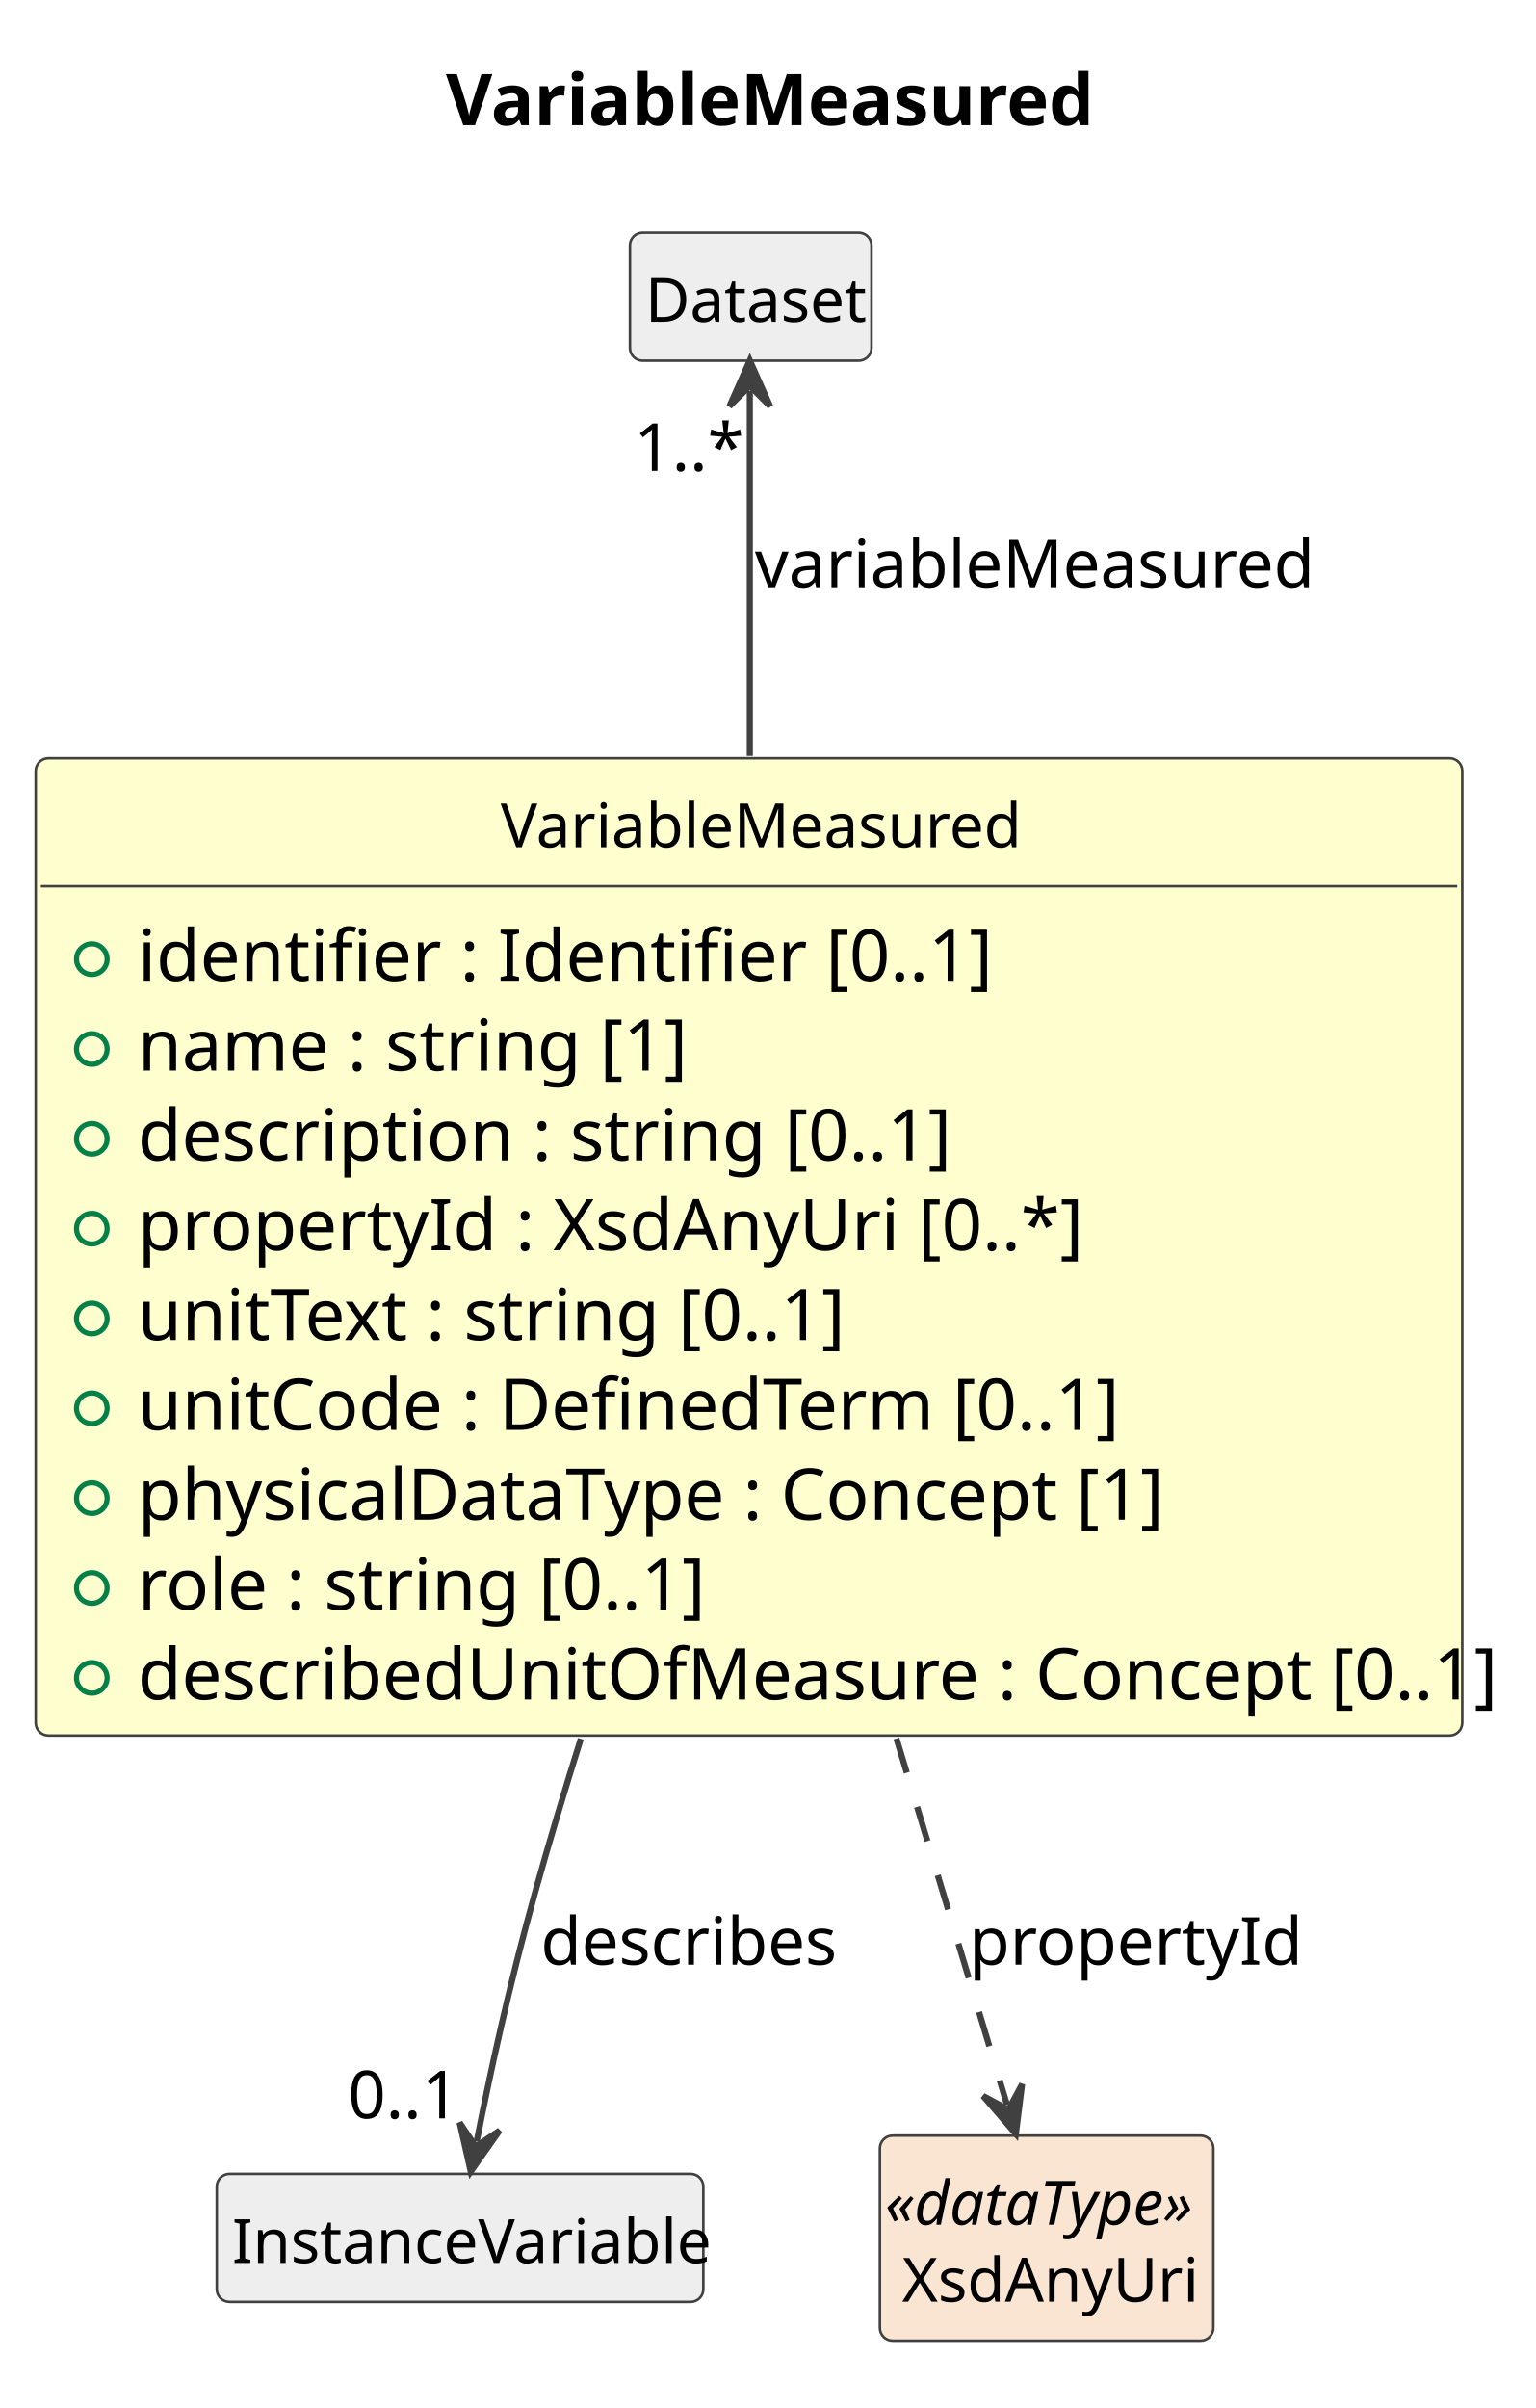
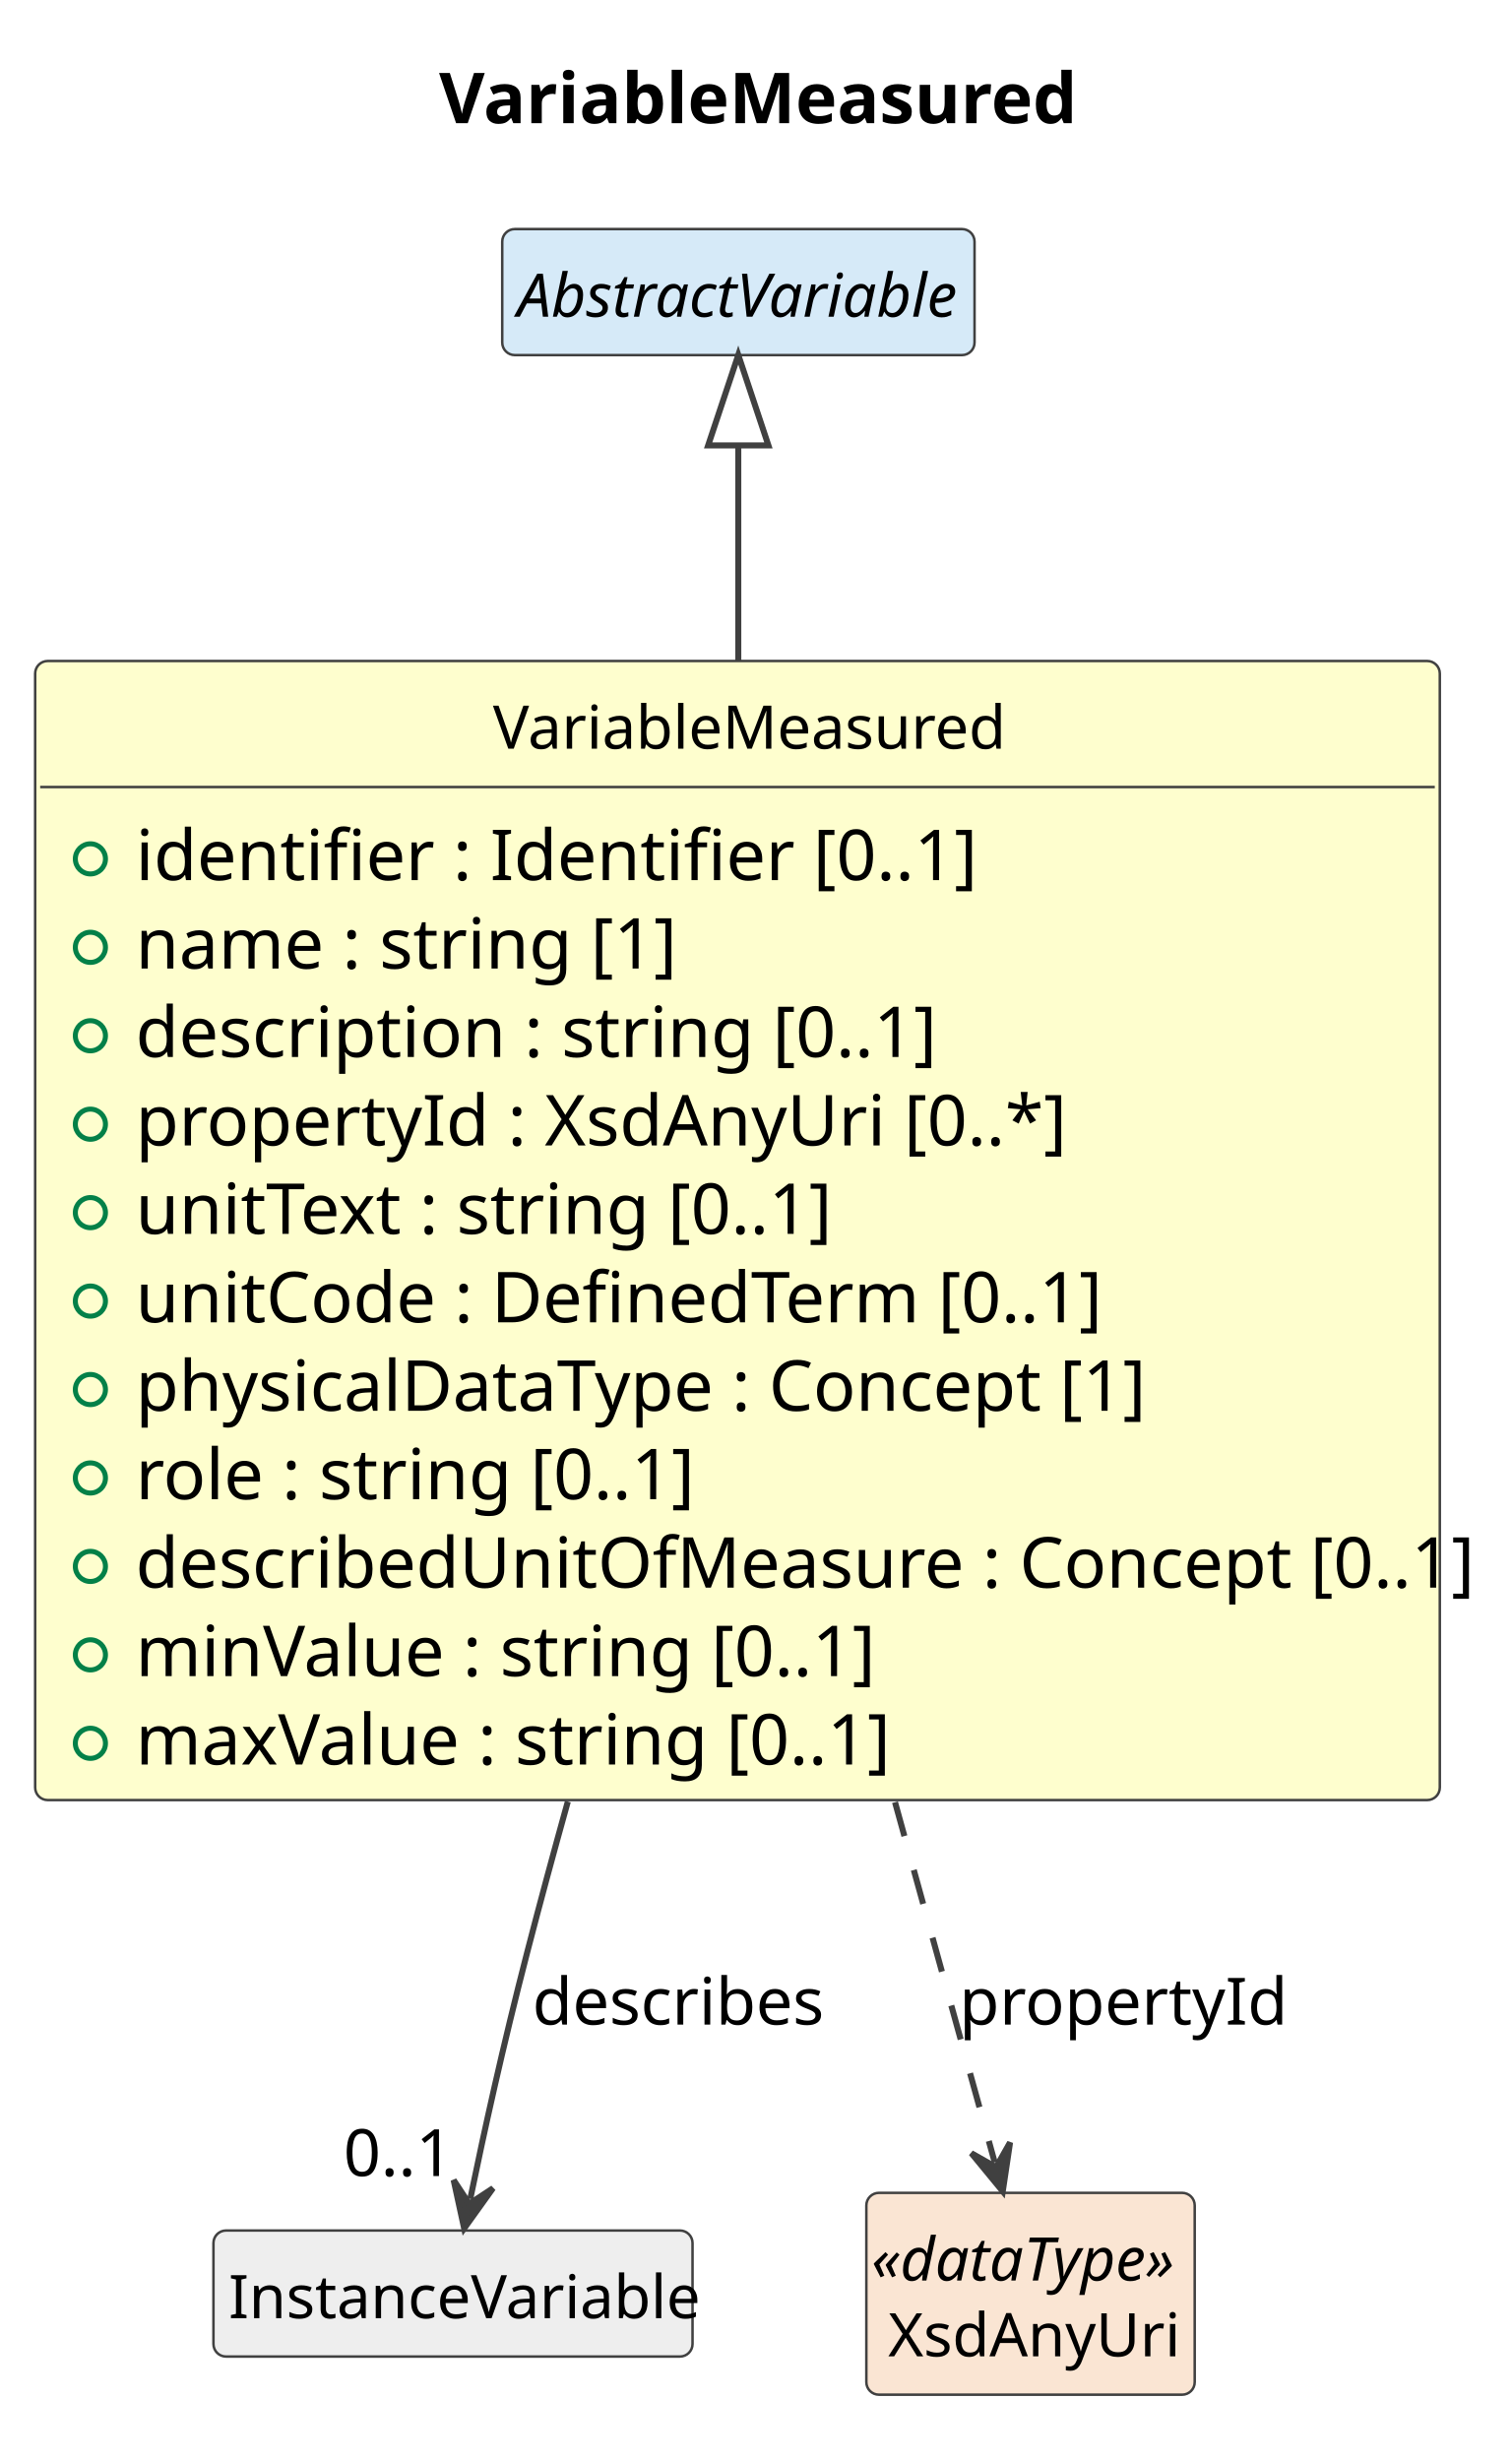
- <svg xmlns="http://www.w3.org/2000/svg" contentStyleType="text/css" data-diagram-type="CLASS" height="472px" preserveAspectRatio="none" style="width:301px;height:472px;background:#FFFFFF;" version="1.1" viewBox="0 0 301 472" width="301px" zoomAndPan="magnify">
+ <svg xmlns="http://www.w3.org/2000/svg" contentStyleType="text/css" data-diagram-type="CLASS" height="490px" preserveAspectRatio="none" style="width:301px;height:490px;background:#FFFFFF;" version="1.1" viewBox="0 0 301 490" width="301px" zoomAndPan="magnify">
  <defs />
  <g>
    <g class="title" data-source-line="1">
      <text fill="#000000" font-family="sans-serif" font-size="14" font-weight="700" lengthAdjust="spacing" textLength="119.834" x="87.424" y="24.533">VariableMeasured</text>
    </g>
    <g class="entity" data-qualified-name="VariableMeasured" data-source-line="12" id="ent0002">
-       <rect fill="#FEFECE" height="191.578" rx="2.5" ry="2.5" style="stroke:#404040;stroke-width:0.5;" width="279.682" x="7" y="148.609" />
-       <text fill="#000000" font-family="sans-serif" font-size="12" lengthAdjust="spacing" textLength="97.389" x="98.147" y="166.066">VariableMeasured</text>
-       <line style="stroke:#404040;stroke-width:0.5;" x1="8" x2="285.682" y1="173.703" y2="173.703" />
+       <rect fill="#FEFECE" height="226.797" rx="2.5" ry="2.5" style="stroke:#404040;stroke-width:0.5;" width="279.682" x="7" y="131.609" />
+       <text fill="#000000" font-family="sans-serif" font-size="12" lengthAdjust="spacing" textLength="97.389" x="98.147" y="149.066">VariableMeasured</text>
+       <line style="stroke:#404040;stroke-width:0.5;" x1="8" x2="285.682" y1="156.703" y2="156.703" />
      <g data-visibility-modifier="PUBLIC_FIELD">
-         <ellipse cx="18" cy="188.008" fill="none" rx="3" ry="3" style="stroke:#038048;stroke-width:1;" />
+         <ellipse cx="18" cy="171.008" fill="none" rx="3" ry="3" style="stroke:#038048;stroke-width:1;" />
      </g>
-       <text fill="#000000" font-family="sans-serif" font-size="14" lengthAdjust="spacing" textLength="153.303" x="27" y="192.236">identifier : Identifier [0..1]</text>
+       <text fill="#000000" font-family="sans-serif" font-size="14" lengthAdjust="spacing" textLength="153.303" x="27" y="175.236">identifier : Identifier [0..1]</text>
      <g data-visibility-modifier="PUBLIC_FIELD">
-         <ellipse cx="18" cy="205.617" fill="none" rx="3" ry="3" style="stroke:#038048;stroke-width:1;" />
+         <ellipse cx="18" cy="188.617" fill="none" rx="3" ry="3" style="stroke:#038048;stroke-width:1;" />
      </g>
-       <text fill="#000000" font-family="sans-serif" font-size="14" lengthAdjust="spacing" textLength="100.379" x="27" y="209.846">name : string [1]</text>
+       <text fill="#000000" font-family="sans-serif" font-size="14" lengthAdjust="spacing" textLength="100.379" x="27" y="192.846">name : string [1]</text>
      <g data-visibility-modifier="PUBLIC_FIELD">
-         <ellipse cx="18" cy="223.227" fill="none" rx="3" ry="3" style="stroke:#038048;stroke-width:1;" />
+         <ellipse cx="18" cy="206.227" fill="none" rx="3" ry="3" style="stroke:#038048;stroke-width:1;" />
      </g>
-       <text fill="#000000" font-family="sans-serif" font-size="14" lengthAdjust="spacing" textLength="148.627" x="27" y="227.455">description : string [0..1]</text>
+       <text fill="#000000" font-family="sans-serif" font-size="14" lengthAdjust="spacing" textLength="148.627" x="27" y="210.455">description : string [0..1]</text>
      <g data-visibility-modifier="PUBLIC_FIELD">
-         <ellipse cx="18" cy="240.836" fill="none" rx="3" ry="3" style="stroke:#038048;stroke-width:1;" />
+         <ellipse cx="18" cy="223.836" fill="none" rx="3" ry="3" style="stroke:#038048;stroke-width:1;" />
      </g>
-       <text fill="#000000" font-family="sans-serif" font-size="14" lengthAdjust="spacing" textLength="173.517" x="27" y="245.065">propertyId : XsdAnyUri [0..*]</text>
+       <text fill="#000000" font-family="sans-serif" font-size="14" lengthAdjust="spacing" textLength="173.517" x="27" y="228.065">propertyId : XsdAnyUri [0..*]</text>
      <g data-visibility-modifier="PUBLIC_FIELD">
-         <ellipse cx="18" cy="258.445" fill="none" rx="3" ry="3" style="stroke:#038048;stroke-width:1;" />
+         <ellipse cx="18" cy="241.445" fill="none" rx="3" ry="3" style="stroke:#038048;stroke-width:1;" />
      </g>
-       <text fill="#000000" font-family="sans-serif" font-size="14" lengthAdjust="spacing" textLength="130.724" x="27" y="262.674">unitText : string [0..1]</text>
+       <text fill="#000000" font-family="sans-serif" font-size="14" lengthAdjust="spacing" textLength="130.724" x="27" y="245.674">unitText : string [0..1]</text>
      <g data-visibility-modifier="PUBLIC_FIELD">
-         <ellipse cx="18" cy="276.055" fill="none" rx="3" ry="3" style="stroke:#038048;stroke-width:1;" />
+         <ellipse cx="18" cy="259.055" fill="none" rx="3" ry="3" style="stroke:#038048;stroke-width:1;" />
      </g>
-       <text fill="#000000" font-family="sans-serif" font-size="14" lengthAdjust="spacing" textLength="183.648" x="27" y="280.283">unitCode : DefinedTerm [0..1]</text>
+       <text fill="#000000" font-family="sans-serif" font-size="14" lengthAdjust="spacing" textLength="183.648" x="27" y="263.283">unitCode : DefinedTerm [0..1]</text>
      <g data-visibility-modifier="PUBLIC_FIELD">
-         <ellipse cx="18" cy="293.664" fill="none" rx="3" ry="3" style="stroke:#038048;stroke-width:1;" />
+         <ellipse cx="18" cy="276.664" fill="none" rx="3" ry="3" style="stroke:#038048;stroke-width:1;" />
      </g>
-       <text fill="#000000" font-family="sans-serif" font-size="14" lengthAdjust="spacing" textLength="194.544" x="27" y="297.893">physicalDataType : Concept [1]</text>
+       <text fill="#000000" font-family="sans-serif" font-size="14" lengthAdjust="spacing" textLength="194.544" x="27" y="280.893">physicalDataType : Concept [1]</text>
      <g data-visibility-modifier="PUBLIC_FIELD">
-         <ellipse cx="18" cy="311.273" fill="none" rx="3" ry="3" style="stroke:#038048;stroke-width:1;" />
+         <ellipse cx="18" cy="294.273" fill="none" rx="3" ry="3" style="stroke:#038048;stroke-width:1;" />
      </g>
-       <text fill="#000000" font-family="sans-serif" font-size="14" lengthAdjust="spacing" textLength="104.269" x="27" y="315.502">role : string [0..1]</text>
+       <text fill="#000000" font-family="sans-serif" font-size="14" lengthAdjust="spacing" textLength="104.269" x="27" y="298.502">role : string [0..1]</text>
      <g data-visibility-modifier="PUBLIC_FIELD">
-         <ellipse cx="18" cy="328.883" fill="none" rx="3" ry="3" style="stroke:#038048;stroke-width:1;" />
+         <ellipse cx="18" cy="311.883" fill="none" rx="3" ry="3" style="stroke:#038048;stroke-width:1;" />
      </g>
-       <text fill="#000000" font-family="sans-serif" font-size="14" lengthAdjust="spacing" textLength="253.682" x="27" y="333.111">describedUnitOfMeasure : Concept [0..1]</text>
+       <text fill="#000000" font-family="sans-serif" font-size="14" lengthAdjust="spacing" textLength="253.682" x="27" y="316.111">describedUnitOfMeasure : Concept [0..1]</text>
+       <g data-visibility-modifier="PUBLIC_FIELD">
+         <ellipse cx="18" cy="329.492" fill="none" rx="3" ry="3" style="stroke:#038048;stroke-width:1;" />
+       </g>
+       <text fill="#000000" font-family="sans-serif" font-size="14" lengthAdjust="spacing" textLength="139.289" x="27" y="333.721">minValue : string [0..1]</text>
+       <g data-visibility-modifier="PUBLIC_FIELD">
+         <ellipse cx="18" cy="347.102" fill="none" rx="3" ry="3" style="stroke:#038048;stroke-width:1;" />
+       </g>
+       <text fill="#000000" font-family="sans-serif" font-size="14" lengthAdjust="spacing" textLength="143.179" x="27" y="351.33">maxValue : string [0..1]</text>
    </g>
-     <g class="entity" data-qualified-name="InstanceVariable" data-source-line="23" id="ent0003">
-       <rect fill="#EEEEEE" height="25.094" rx="2.5" ry="2.5" style="stroke:#404040;stroke-width:0.5;" width="95.391" x="42.5" y="426.109" />
-       <text fill="#000000" font-family="sans-serif" font-size="12" lengthAdjust="spacing" textLength="89.391" x="45.5" y="443.566">InstanceVariable</text>
+     <g class="entity" data-qualified-name="AbstractVariable" data-source-line="25" id="ent0003">
+       <rect fill="#D6EAF8" height="25.094" rx="2.5" ry="2.5" style="stroke:#404040;stroke-width:0.5;" width="94.043" x="100" y="45.609" />
+       <text fill="#000000" font-family="sans-serif" font-size="12" font-style="italic" lengthAdjust="spacing" textLength="88.043" x="103" y="63.066">AbstractVariable</text>
    </g>
-     <g class="entity" data-qualified-name="Dataset" data-source-line="25" id="ent0005">
-       <rect fill="#EEEEEE" height="25.094" rx="2.5" ry="2.5" style="stroke:#404040;stroke-width:0.5;" width="47.355" x="123.5" y="45.609" />
-       <text fill="#000000" font-family="sans-serif" font-size="12" lengthAdjust="spacing" textLength="41.355" x="126.5" y="63.066">Dataset</text>
+     <g class="entity" data-qualified-name="InstanceVariable" data-source-line="27" id="ent0005">
+       <rect fill="#EEEEEE" height="25.094" rx="2.5" ry="2.5" style="stroke:#404040;stroke-width:0.5;" width="95.391" x="42.5" y="444.109" />
+       <text fill="#000000" font-family="sans-serif" font-size="12" lengthAdjust="spacing" textLength="89.391" x="45.5" y="461.566">InstanceVariable</text>
    </g>
-     <g class="entity" data-qualified-name="XsdAnyUri" data-source-line="27" id="ent0007">
-       <rect fill="#FAE5D3" height="40.188" rx="2.5" ry="2.5" style="stroke:#404040;stroke-width:0.5;" width="65.381" x="172.5" y="418.609" />
-       <text fill="#000000" font-family="sans-serif" font-size="12" font-style="italic" lengthAdjust="spacing" textLength="63.381" x="173.5" y="436.066">«dataType»</text>
-       <text fill="#000000" font-family="sans-serif" font-size="12" lengthAdjust="spacing" textLength="56.684" x="176.849" y="451.16">XsdAnyUri</text>
+     <g class="entity" data-qualified-name="XsdAnyUri" data-source-line="29" id="ent0007">
+       <rect fill="#FAE5D3" height="40.188" rx="2.5" ry="2.5" style="stroke:#404040;stroke-width:0.5;" width="65.381" x="172.5" y="436.609" />
+       <text fill="#000000" font-family="sans-serif" font-size="12" font-style="italic" lengthAdjust="spacing" textLength="63.381" x="173.5" y="454.066">«dataType»</text>
+       <text fill="#000000" font-family="sans-serif" font-size="12" lengthAdjust="spacing" textLength="56.684" x="176.849" y="469.16">XsdAnyUri</text>
    </g>
-     <g class="link" data-entity-1="ent0002" data-entity-2="ent0003" data-link-type="dependency" data-source-line="24" id="lnk4">
-       <path codeLine="24" d="M113.87,340.839 C110.73,350.849 107.71,360.909 105,370.609 C99.68,389.669 96.112,406.293 93.452,419.773" fill="none" id="VariableMeasured-to-InstanceVariable" style="stroke:#404040;stroke-width:1.2;" />
-       <polygon fill="#404040" points="92.29,425.659,97.957,417.604,93.258,420.754,90.108,416.055,92.29,425.659" style="stroke:#404040;stroke-width:1.2;" />
-       <text fill="#000000" font-family="sans-serif" font-size="13" lengthAdjust="spacing" textLength="55.637" x="106" y="385.104">describes</text>
-       <text fill="#000000" font-family="sans-serif" font-size="13" lengthAdjust="spacing" textLength="21.684" x="68.216" y="415.216">0..1</text>
+     <g class="link" data-entity-1="ent0003" data-entity-2="ent0002" data-link-type="extension" data-source-line="26" id="lnk4">
+       <path codeLine="26" d="M147,88.679 C147,101.809 147,106.659 147,131.539" fill="none" id="AbstractVariable-backto-VariableMeasured" style="stroke:#404040;stroke-width:1.2;" />
+       <polygon fill="none" points="147,70.679,141,88.679,153,88.679,147,70.679" style="stroke:#404040;stroke-width:1.2;" />
    </g>
-     <g class="link" data-entity-1="ent0005" data-entity-2="ent0002" data-link-type="dependency" data-source-line="26" id="lnk6">
-       <path codeLine="26" d="M147,76.649 C147,92.669 147,117.169 147,148.159" fill="none" id="Dataset-backto-VariableMeasured" style="stroke:#404040;stroke-width:1.2;" />
-       <polygon fill="#404040" points="147,70.649,143,79.649,147,75.649,151,79.649,147,70.649" style="stroke:#404040;stroke-width:1.2;" />
-       <text fill="#000000" font-family="sans-serif" font-size="13" lengthAdjust="spacing" textLength="103.334" x="148" y="115.105">variableMeasured</text>
-       <text fill="#000000" font-family="sans-serif" font-size="13" lengthAdjust="spacing" textLength="19.513" x="124.29" y="92.283">1..*</text>
+     <g class="link" data-entity-1="ent0002" data-entity-2="ent0005" data-link-type="dependency" data-source-line="28" id="lnk6">
+       <path codeLine="28" d="M113.06,358.709 C110.25,368.789 107.52,378.869 105,388.609 C100.04,407.759 96.415,424.374 93.635,437.814" fill="none" id="VariableMeasured-to-InstanceVariable" style="stroke:#404040;stroke-width:1.2;" />
+       <polygon fill="#404040" points="92.42,443.689,98.16,435.686,93.433,438.793,90.326,434.066,92.42,443.689" style="stroke:#404040;stroke-width:1.2;" />
+       <text fill="#000000" font-family="sans-serif" font-size="13" lengthAdjust="spacing" textLength="55.637" x="106" y="403.104">describes</text>
+       <text fill="#000000" font-family="sans-serif" font-size="13" lengthAdjust="spacing" textLength="21.684" x="68.395" y="433.258">0..1</text>
    </g>
-     <g class="link" data-entity-1="ent0002" data-entity-2="ent0007" data-link-type="dependency" data-source-line="28" id="lnk8">
-       <path codeLine="28" d="M175.75,340.769 C184.63,370.189 191.816,393.966 197.426,412.546" fill="none" id="VariableMeasured-to-XsdAnyUri" style="stroke:#404040;stroke-width:1.2;stroke-dasharray:7,7;" />
-       <polygon fill="#404040" points="199.16,418.289,200.388,408.517,197.715,413.503,192.729,410.83,199.16,418.289" style="stroke:#404040;stroke-width:1.2;" />
-       <text fill="#000000" font-family="sans-serif" font-size="13" lengthAdjust="spacing" textLength="58.532" x="190" y="385.104">propertyId</text>
+     <g class="link" data-entity-1="ent0002" data-entity-2="ent0007" data-link-type="dependency" data-source-line="30" id="lnk8">
+       <path codeLine="30" d="M178.21,358.829 C186.52,388.859 192.99,412.217 198.06,430.537" fill="none" id="VariableMeasured-to-XsdAnyUri" style="stroke:#404040;stroke-width:1.2;stroke-dasharray:7,7;" />
+       <polygon fill="#404040" points="199.66,436.319,201.115,426.579,198.326,431.5,193.404,428.712,199.66,436.319" style="stroke:#404040;stroke-width:1.2;" />
+       <text fill="#000000" font-family="sans-serif" font-size="13" lengthAdjust="spacing" textLength="58.532" x="191" y="403.104">propertyId</text>
    </g>
  </g>
</svg>
